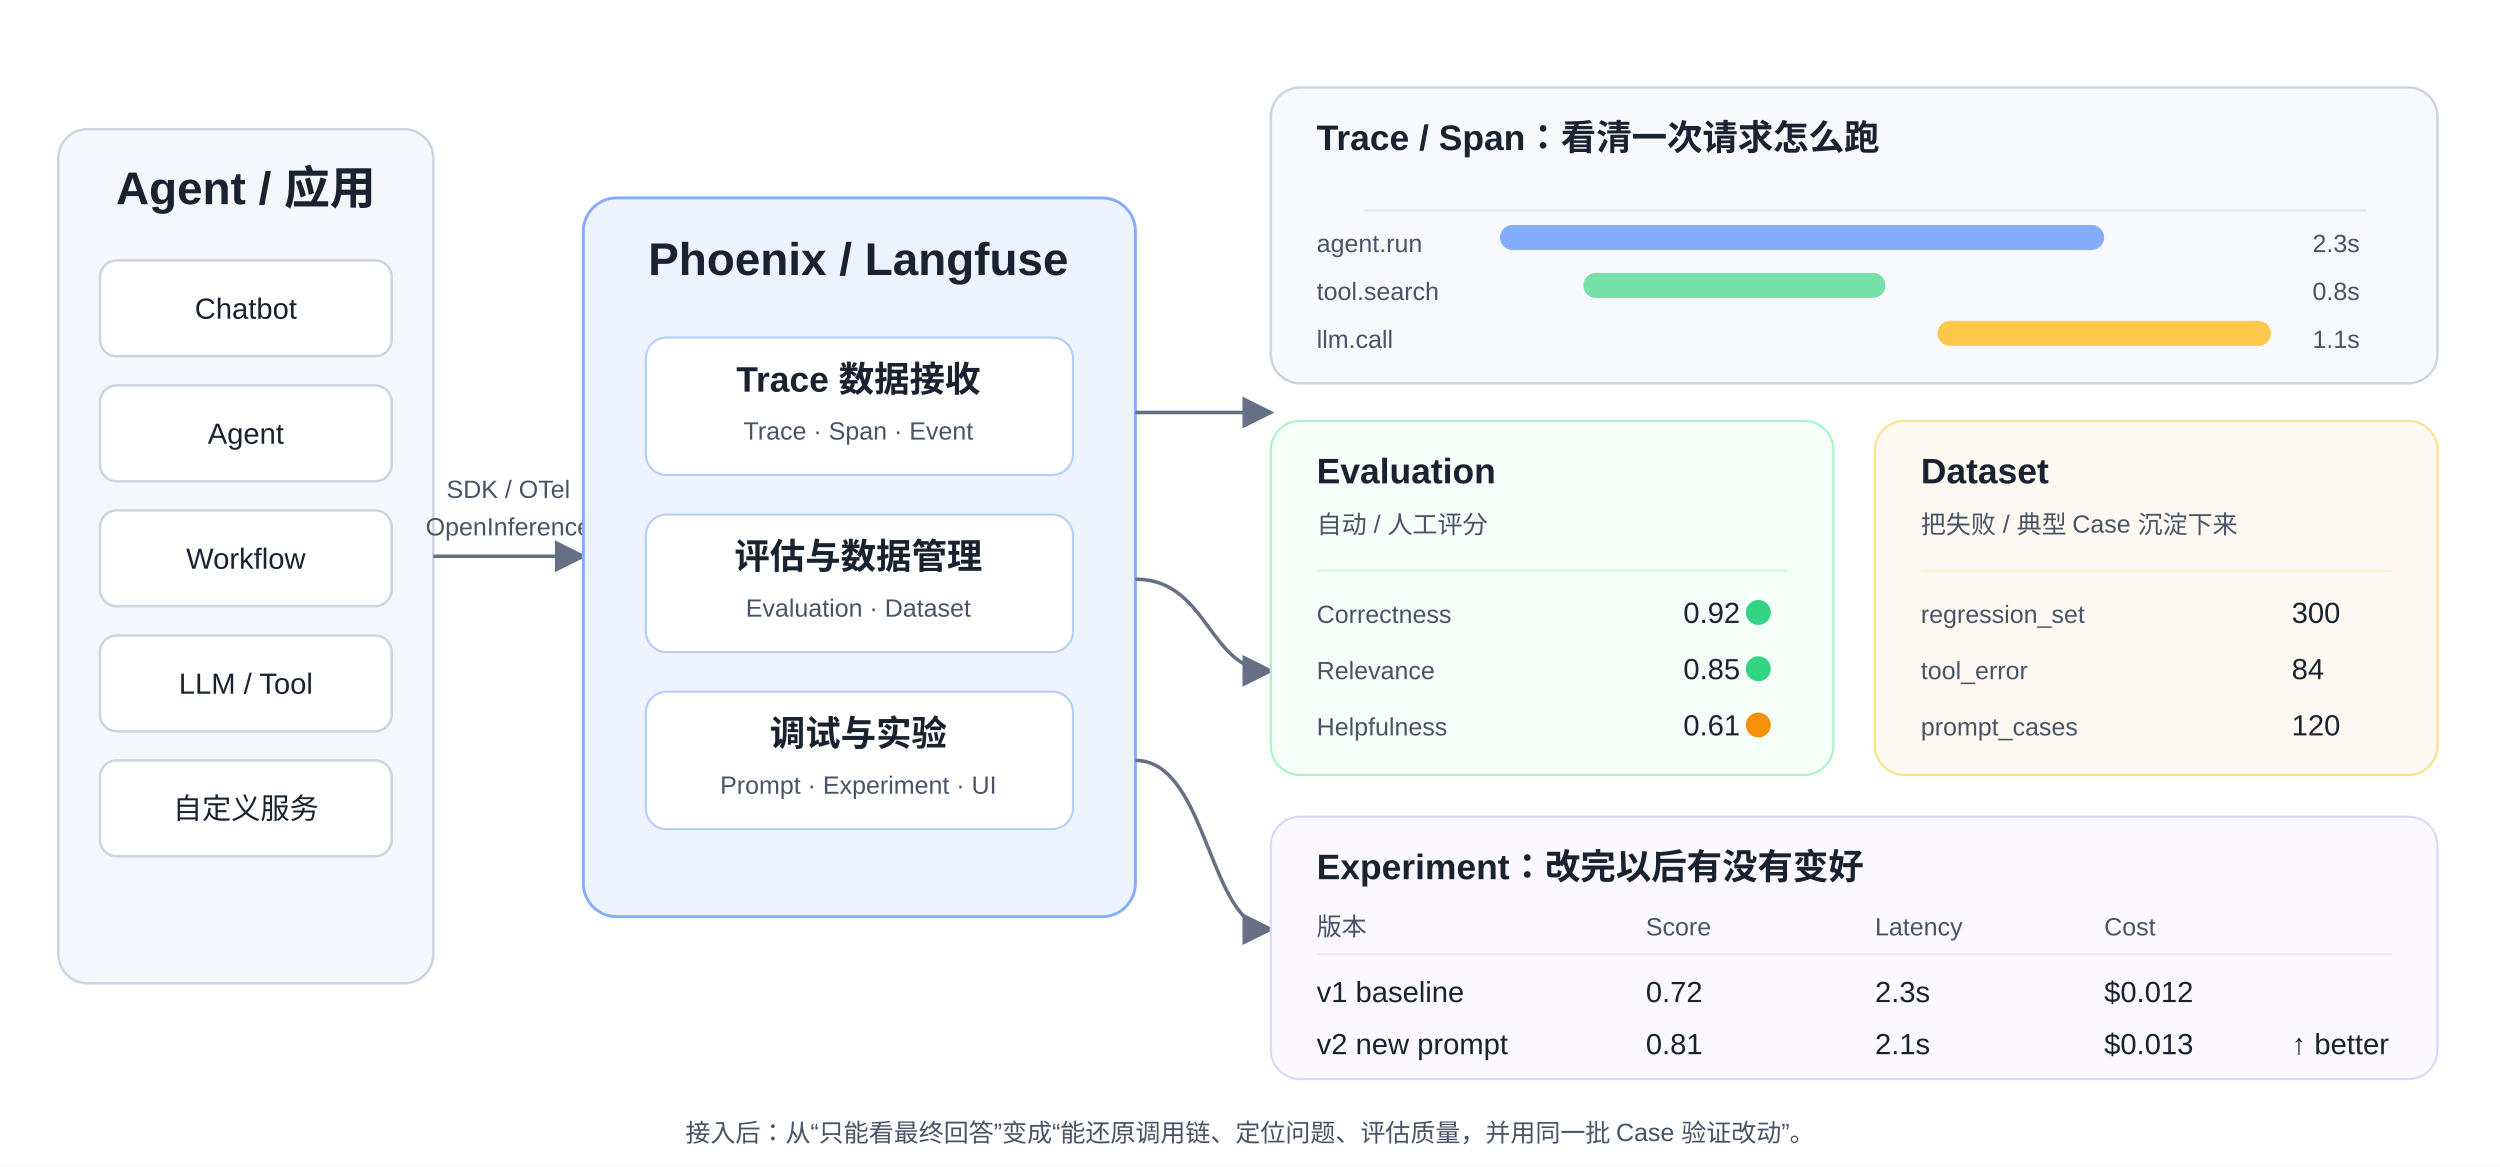
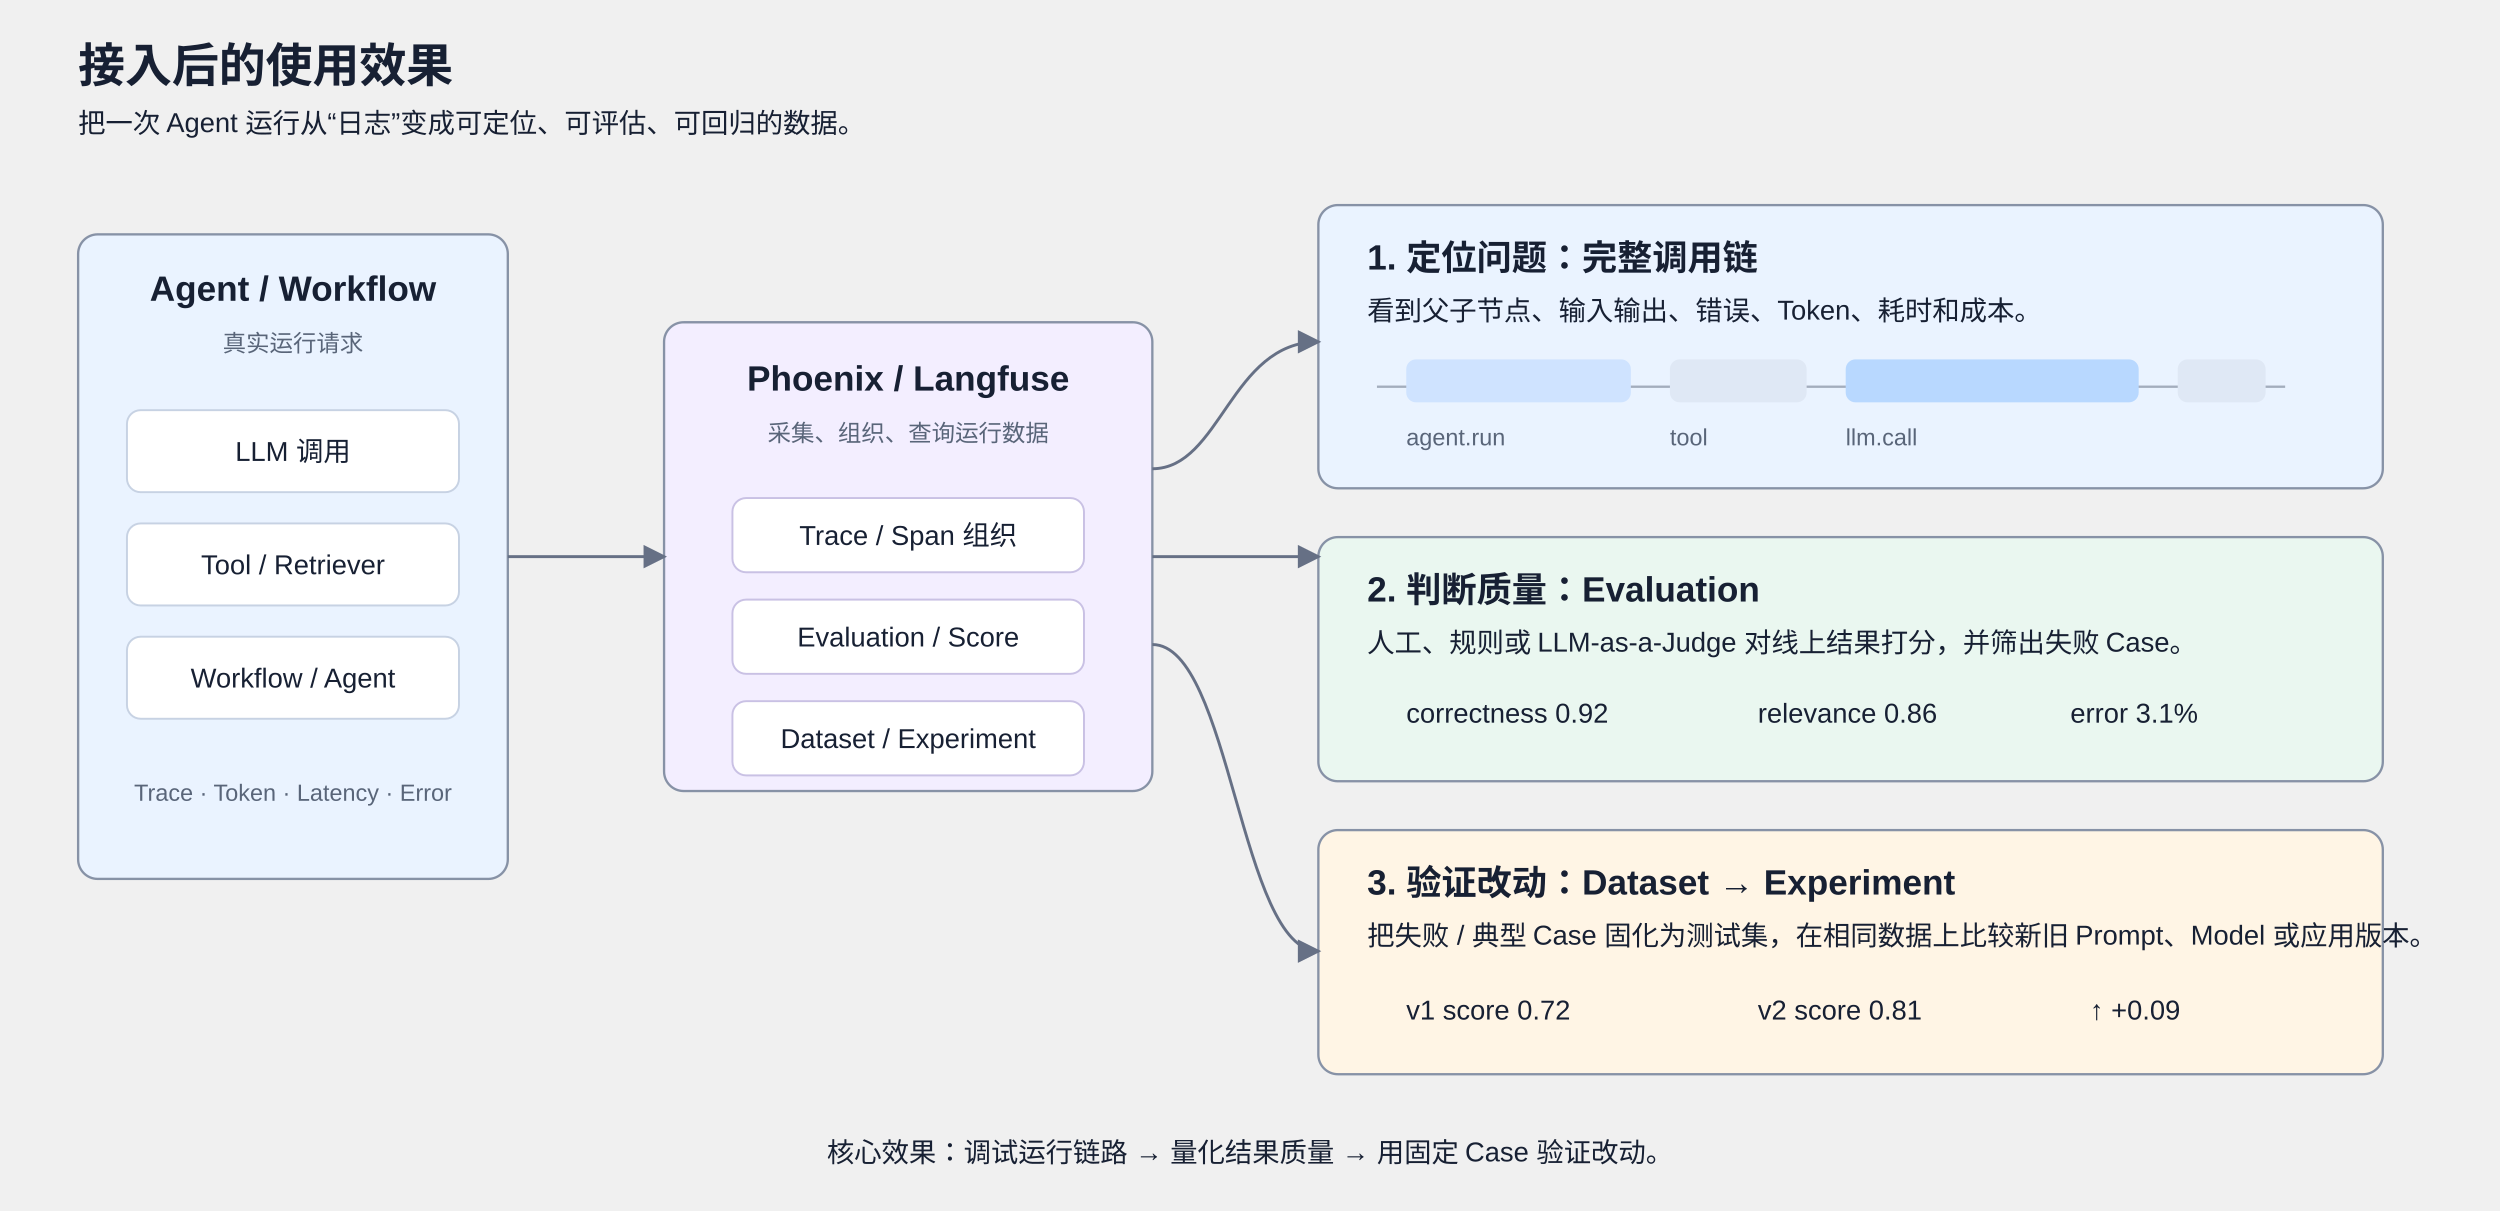
- <svg xmlns="http://www.w3.org/2000/svg" width="1200" height="560" viewBox="0 0 1200 560">
+ <svg xmlns="http://www.w3.org/2000/svg" width="1280" height="620" viewBox="0 0 1280 620">
+   <style>
+ text{font-family:Arial,"Microsoft YaHei",sans-serif;fill:#172033}.title{font-size:24px;font-weight:700}.h{font-size:18px;font-weight:700}.s{font-size:14px}.xs{font-size:12px;fill:#596579}.box{stroke:#8792a6;stroke-width:1.2;rx:10}.line{stroke:#667085;stroke-width:1.5;fill:none;marker-end:url(#a)}.thin{stroke:#a3adbd;stroke-width:1.2;fill:none}
+ </style>
  <defs>
-     <marker id="arrow" markerWidth="9" markerHeight="9" refX="8" refY="4.5" orient="auto">
-       <path d="M0,0 L9,4.5 L0,9 Z" fill="#667085" />
+     <marker id="a" markerWidth="8" markerHeight="8" refX="7" refY="4" orient="auto">
+       <path d="M0,0 L8,4 L0,8 Z" fill="#667085" />
    </marker>
-     <style>
-       text{font-family:Arial,"Microsoft YaHei",sans-serif;fill:#182230}
-       .title{font-size:22px;font-weight:700}.h{font-size:17px;font-weight:700}.m{font-size:14px}.s{font-size:12px;fill:#475467}
-       .line{stroke:#667085;stroke-width:1.7;fill:none;marker-end:url(#arrow)}
-       .soft{stroke:#CBD5E1;stroke-width:1.2}
-     </style>
  </defs>
-   <rect width="1200" height="560" fill="#FFFFFF" />
-   <rect x="28" y="62" width="180" height="410" rx="14" fill="#F4F7FB" class="soft" />
-   <text x="118" y="98" text-anchor="middle" class="title">Agent / 应用</text>
-   <g class="m">
-     <rect x="48" y="125" width="140" height="46" rx="8" fill="#FFFFFF" class="soft" />
-     <text x="118" y="153" text-anchor="middle">Chatbot</text>
-     <rect x="48" y="185" width="140" height="46" rx="8" fill="#FFFFFF" class="soft" />
-     <text x="118" y="213" text-anchor="middle">Agent</text>
-     <rect x="48" y="245" width="140" height="46" rx="8" fill="#FFFFFF" class="soft" />
-     <text x="118" y="273" text-anchor="middle">Workflow</text>
-     <rect x="48" y="305" width="140" height="46" rx="8" fill="#FFFFFF" class="soft" />
-     <text x="118" y="333" text-anchor="middle">LLM / Tool</text>
-     <rect x="48" y="365" width="140" height="46" rx="8" fill="#FFFFFF" class="soft" />
-     <text x="118" y="393" text-anchor="middle">自定义服务</text>
-   </g>
-   <path d="M208 267 H280" class="line" />
-   <text x="244" y="239" text-anchor="middle" class="s">SDK / OTel</text>
-   <text x="244" y="257" text-anchor="middle" class="s">OpenInference</text>
-   <rect x="280" y="95" width="265" height="345" rx="16" fill="#EEF4FF" stroke="#84ADFF" stroke-width="1.4" />
-   <text x="412" y="132" text-anchor="middle" class="title">Phoenix / Langfuse</text>
-   <rect x="310" y="162" width="205" height="66" rx="10" fill="#FFFFFF" stroke="#B2CCFF" />
-   <text x="412" y="188" text-anchor="middle" class="h">Trace 数据接收</text>
-   <text x="412" y="211" text-anchor="middle" class="s">Trace · Span · Event</text>
-   <rect x="310" y="247" width="205" height="66" rx="10" fill="#FFFFFF" stroke="#B2CCFF" />
-   <text x="412" y="273" text-anchor="middle" class="h">评估与数据管理</text>
-   <text x="412" y="296" text-anchor="middle" class="s">Evaluation · Dataset</text>
-   <rect x="310" y="332" width="205" height="66" rx="10" fill="#FFFFFF" stroke="#B2CCFF" />
-   <text x="412" y="358" text-anchor="middle" class="h">调试与实验</text>
-   <text x="412" y="381" text-anchor="middle" class="s">Prompt · Experiment · UI</text>
-   <path d="M545 198 H610" class="line" />
-   <path d="M545 278 C580 278 580 322 610 322" class="line" />
-   <path d="M545 365 C580 365 580 446 610 446" class="line" />
-   <rect x="610" y="42" width="560" height="142" rx="14" fill="#F7F9FC" class="soft" />
-   <text x="632" y="72" class="h">Trace / Span：看清一次请求怎么跑</text>
-   <line x1="655" y1="101" x2="1136" y2="101" stroke="#E4E7EC" />
-   <text x="632" y="121" class="s">agent.run</text>
-   <rect x="720" y="108" width="290" height="12" rx="6" fill="#84ADFF" />
-   <text x="632" y="144" class="s">tool.search</text>
-   <rect x="760" y="131" width="145" height="12" rx="6" fill="#75E0A7" />
-   <text x="632" y="167" class="s">llm.call</text>
-   <rect x="930" y="154" width="160" height="12" rx="6" fill="#FEC84B" />
-   <text x="1110" y="121" class="s">2.3s</text>
-   <text x="1110" y="144" class="s">0.8s</text>
-   <text x="1110" y="167" class="s">1.1s</text>
-   <rect x="610" y="202" width="270" height="170" rx="14" fill="#F6FEF9" stroke="#A6F4C5" />
-   <text x="632" y="232" class="h">Evaluation</text>
-   <text x="632" y="256" class="s">自动 / 人工评分</text>
-   <line x1="632" y1="274" x2="858" y2="274" stroke="#D1FADF" />
-   <text x="632" y="299" class="s">Correctness</text>
-   <text x="808" y="299" class="m">0.92</text>
-   <circle cx="844" cy="294" r="6" fill="#32D583" />
-   <text x="632" y="326" class="s">Relevance</text>
-   <text x="808" y="326" class="m">0.85</text>
-   <circle cx="844" cy="321" r="6" fill="#32D583" />
-   <text x="632" y="353" class="s">Helpfulness</text>
-   <text x="808" y="353" class="m">0.61</text>
-   <circle cx="844" cy="348" r="6" fill="#F79009" />
-   <rect x="900" y="202" width="270" height="170" rx="14" fill="#FFF9F2" stroke="#FEDF89" />
-   <text x="922" y="232" class="h">Dataset</text>
-   <text x="922" y="256" class="s">把失败 / 典型 Case 沉淀下来</text>
-   <line x1="922" y1="274" x2="1148" y2="274" stroke="#FEEFC7" />
-   <text x="922" y="299" class="s">regression_set</text>
-   <text x="1100" y="299" class="m">300</text>
-   <text x="922" y="326" class="s">tool_error</text>
-   <text x="1100" y="326" class="m">84</text>
-   <text x="922" y="353" class="s">prompt_cases</text>
-   <text x="1100" y="353" class="m">120</text>
-   <rect x="610" y="392" width="560" height="126" rx="14" fill="#FBF8FF" stroke="#D9D6FE" />
-   <text x="632" y="422" class="h">Experiment：改完以后有没有变好</text>
-   <text x="632" y="449" class="s">版本</text>
-   <text x="790" y="449" class="s">Score</text>
-   <text x="900" y="449" class="s">Latency</text>
-   <text x="1010" y="449" class="s">Cost</text>
-   <line x1="632" y1="458" x2="1148" y2="458" stroke="#E9EAEB" />
-   <text x="632" y="481" class="m">v1 baseline</text>
-   <text x="790" y="481" class="m">0.72</text>
-   <text x="900" y="481" class="m">2.3s</text>
-   <text x="1010" y="481" class="m">$0.012</text>
-   <text x="632" y="506" class="m">v2 new prompt</text>
-   <text x="790" y="506" class="m">0.81</text>
-   <text x="900" y="506" class="m">2.1s</text>
-   <text x="1010" y="506" class="m">$0.013</text>
-   <text x="1100" y="506" class="m" fill="#17B26A">↑ better</text>
-   <text x="600" y="548" text-anchor="middle" class="s">接入后：从“只能看最终回答”变成“能还原调用链、定位问题、评估质量，并用同一批 Case 验证改动”。</text>
+   <text x="40" y="42" class="title">接入后的使用效果</text>
+   <text x="40" y="68" class="s">把一次 Agent 运行从“日志”变成可定位、可评估、可回归的数据。</text>
+   <rect x="40" y="120" width="220" height="330" class="box" fill="#EAF3FF" />
+   <text x="150" y="154" text-anchor="middle" class="h">Agent / Workflow</text>
+   <text x="150" y="180" text-anchor="middle" class="xs">真实运行请求</text>
+   <rect x="65" y="210" width="170" height="42" rx="7" fill="#fff" stroke="#c7d2e3" />
+   <text x="150" y="236" text-anchor="middle" class="s">LLM 调用</text>
+   <rect x="65" y="268" width="170" height="42" rx="7" fill="#fff" stroke="#c7d2e3" />
+   <text x="150" y="294" text-anchor="middle" class="s">Tool / Retriever</text>
+   <rect x="65" y="326" width="170" height="42" rx="7" fill="#fff" stroke="#c7d2e3" />
+   <text x="150" y="352" text-anchor="middle" class="s">Workflow / Agent</text>
+   <text x="150" y="410" text-anchor="middle" class="xs">Trace · Token · Latency · Error</text>
+   <rect x="340" y="165" width="250" height="240" class="box" fill="#F3EEFF" />
+   <text x="465" y="200" text-anchor="middle" class="h">Phoenix / Langfuse</text>
+   <text x="465" y="226" text-anchor="middle" class="xs">采集、组织、查询运行数据</text>
+   <rect x="375" y="255" width="180" height="38" rx="7" fill="#fff" stroke="#c9c1e4" />
+   <text x="465" y="279" text-anchor="middle" class="s">Trace / Span 组织</text>
+   <rect x="375" y="307" width="180" height="38" rx="7" fill="#fff" stroke="#c9c1e4" />
+   <text x="465" y="331" text-anchor="middle" class="s">Evaluation / Score</text>
+   <rect x="375" y="359" width="180" height="38" rx="7" fill="#fff" stroke="#c9c1e4" />
+   <text x="465" y="383" text-anchor="middle" class="s">Dataset / Experiment</text>
+   <path d="M260 285 H340" class="line" />
+   <rect x="675" y="105" width="545" height="145" class="box" fill="#EAF3FF" />
+   <text x="700" y="138" class="h">1. 定位问题：完整调用链</text>
+   <text x="700" y="164" class="s">看到父子节点、输入输出、错误、Token、耗时和成本。</text>
+   <line x1="705" y1="198" x2="1170" y2="198" class="thin" />
+   <rect x="720" y="184" width="115" height="22" rx="5" fill="#cfe3ff" />
+   <rect x="855" y="184" width="70" height="22" rx="5" fill="#dfe8f5" />
+   <rect x="945" y="184" width="150" height="22" rx="5" fill="#b8d8ff" />
+   <rect x="1115" y="184" width="45" height="22" rx="5" fill="#dfe8f5" />
+   <text x="720" y="228" class="xs">agent.run</text>
+   <text x="855" y="228" class="xs">tool</text>
+   <text x="945" y="228" class="xs">llm.call</text>
+   <rect x="675" y="275" width="545" height="125" class="box" fill="#EAF7F0" />
+   <text x="700" y="308" class="h">2. 判断质量：Evaluation</text>
+   <text x="700" y="334" class="s">人工、规则或 LLM-as-a-Judge 对线上结果打分，并筛出失败 Case。</text>
+   <text x="720" y="370" class="s">correctness  0.92</text>
+   <text x="900" y="370" class="s">relevance  0.86</text>
+   <text x="1060" y="370" class="s">error  3.1%</text>
+   <rect x="675" y="425" width="545" height="125" class="box" fill="#FFF5E5" />
+   <text x="700" y="458" class="h">3. 验证改动：Dataset → Experiment</text>
+   <text x="700" y="484" class="s">把失败 / 典型 Case 固化为测试集，在相同数据上比较新旧 Prompt、Model 或应用版本。</text>
+   <text x="720" y="522" class="s">v1  score 0.72</text>
+   <text x="900" y="522" class="s">v2  score 0.81</text>
+   <text x="1070" y="522" class="s">↑ +0.09</text>
+   <path d="M590 240 C625 240 630 175 675 175" class="line" />
+   <path d="M590 285 H675" class="line" />
+   <path d="M590 330 C630 330 635 487 675 487" class="line" />
+   <text x="640" y="595" text-anchor="middle" class="s">核心效果：调试运行链路 → 量化结果质量 → 用固定 Case 验证改动。</text>
</svg>
